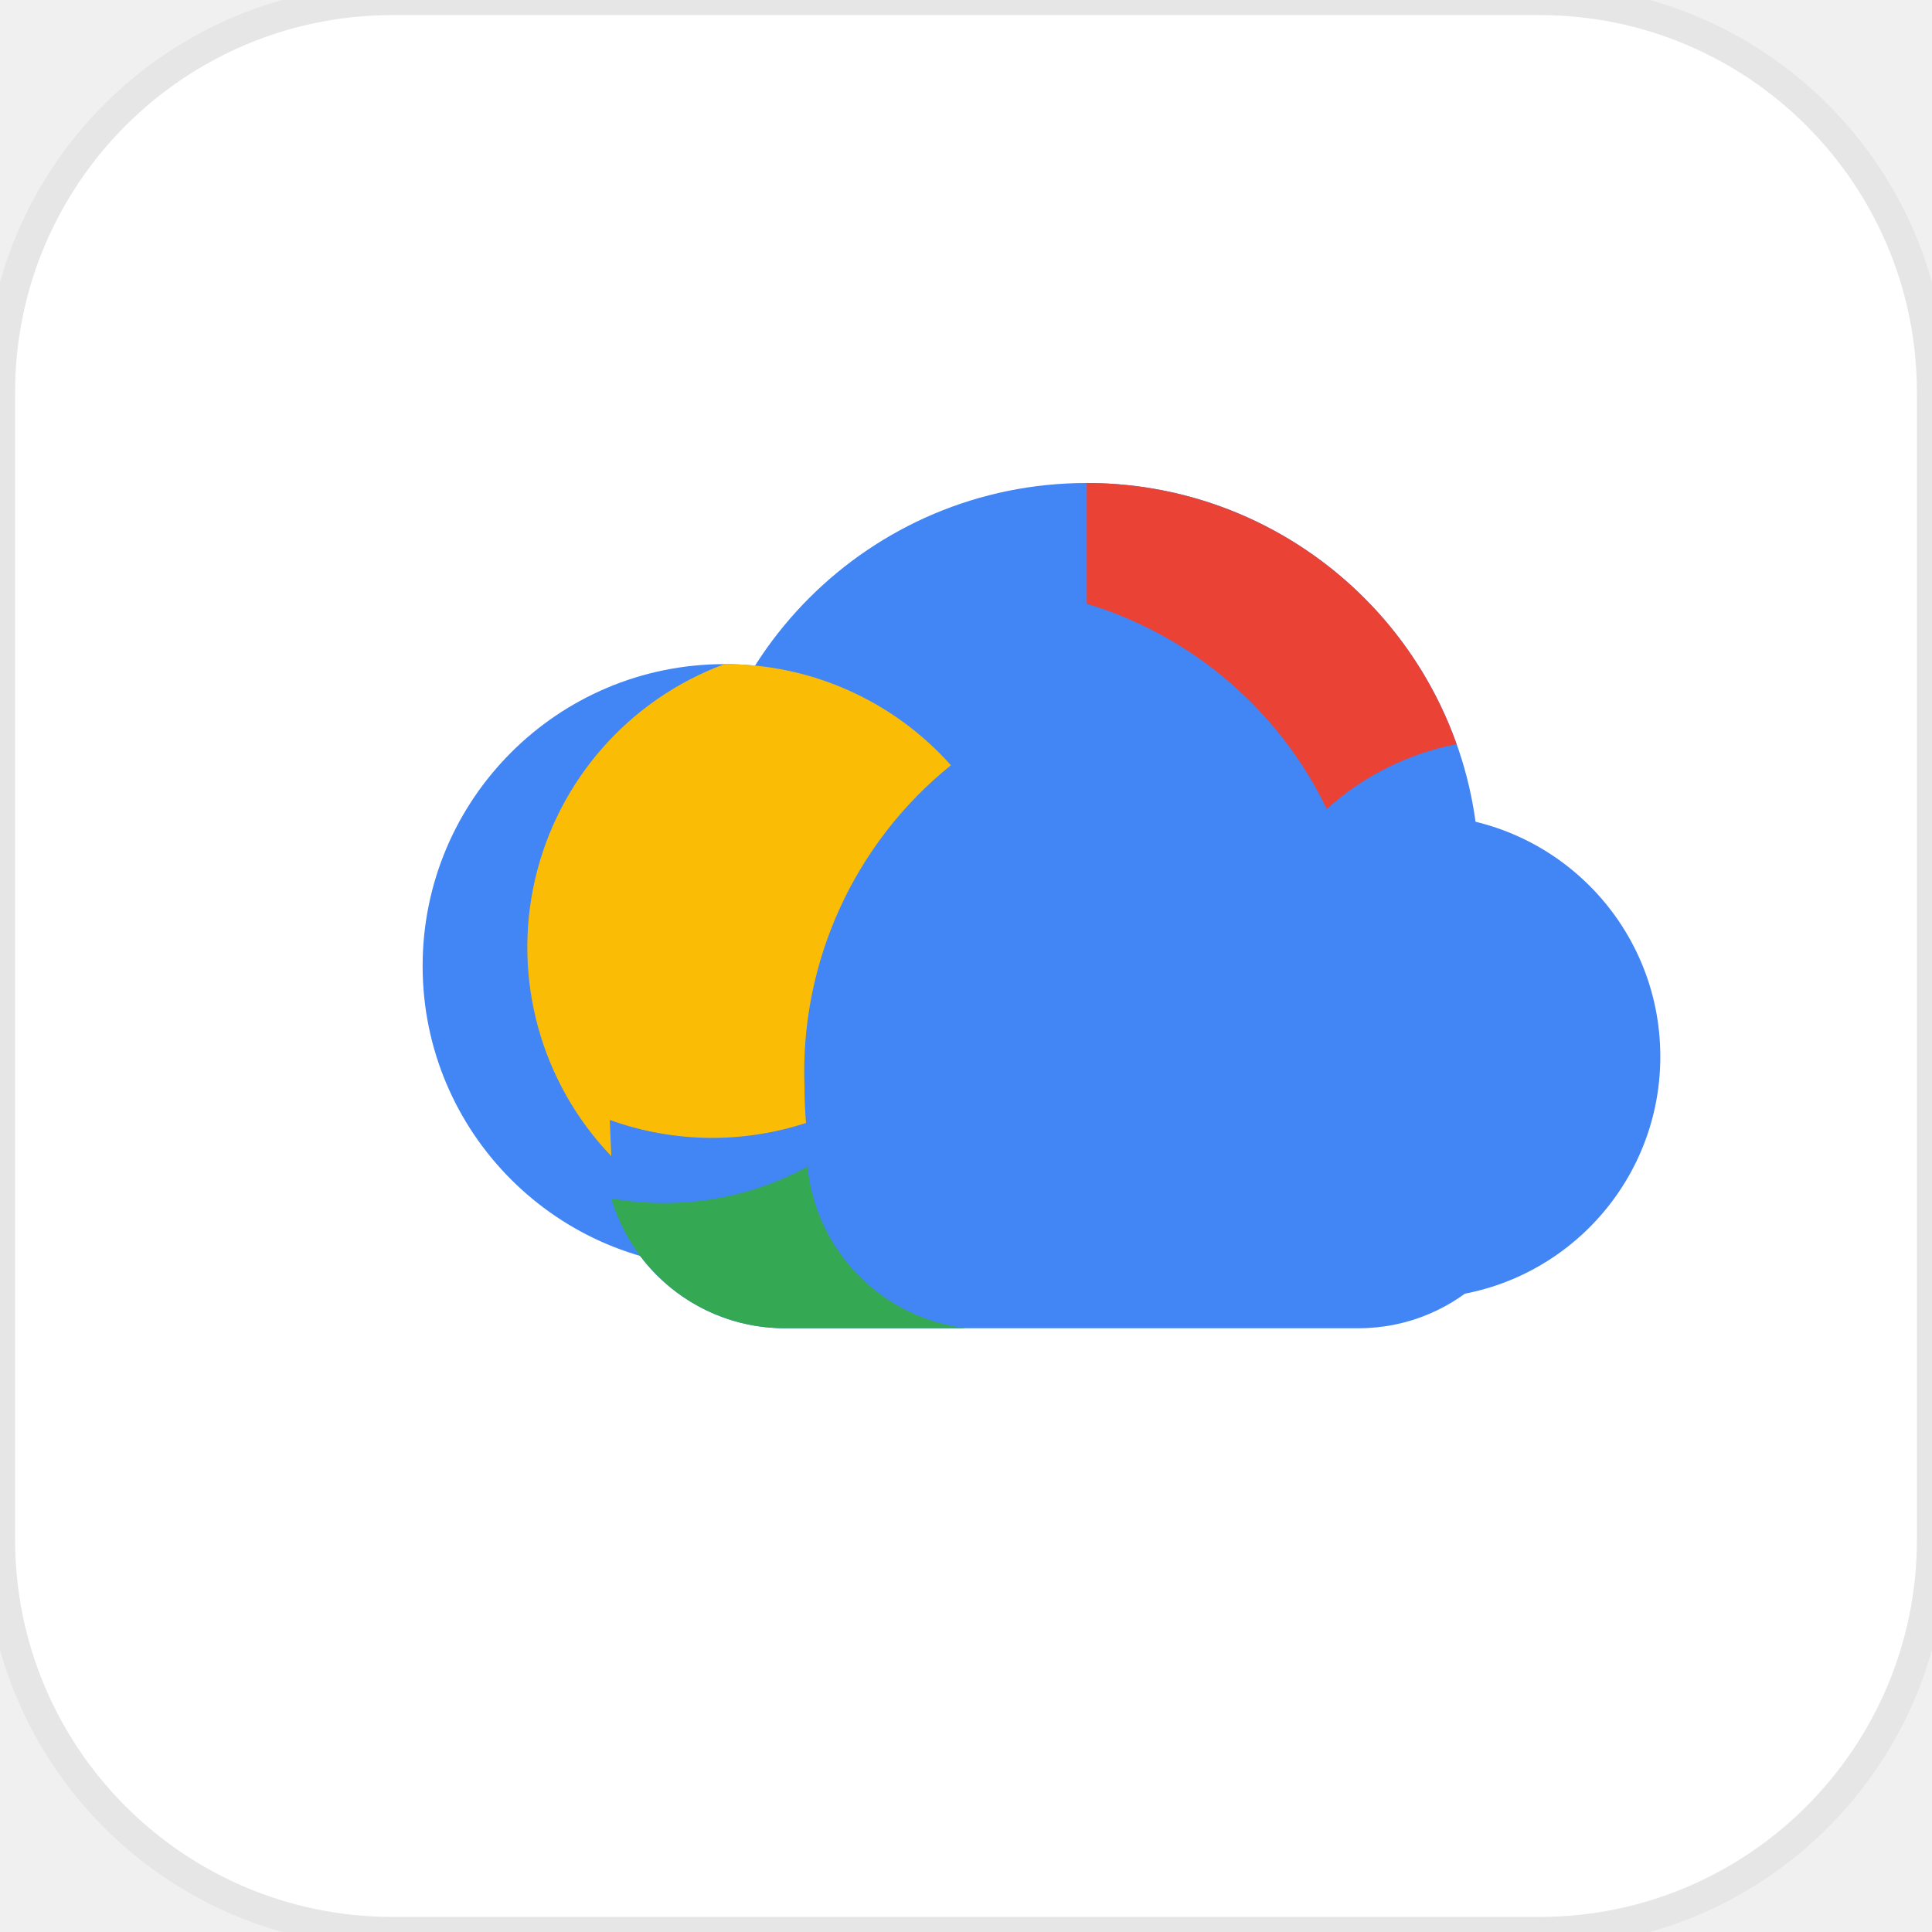
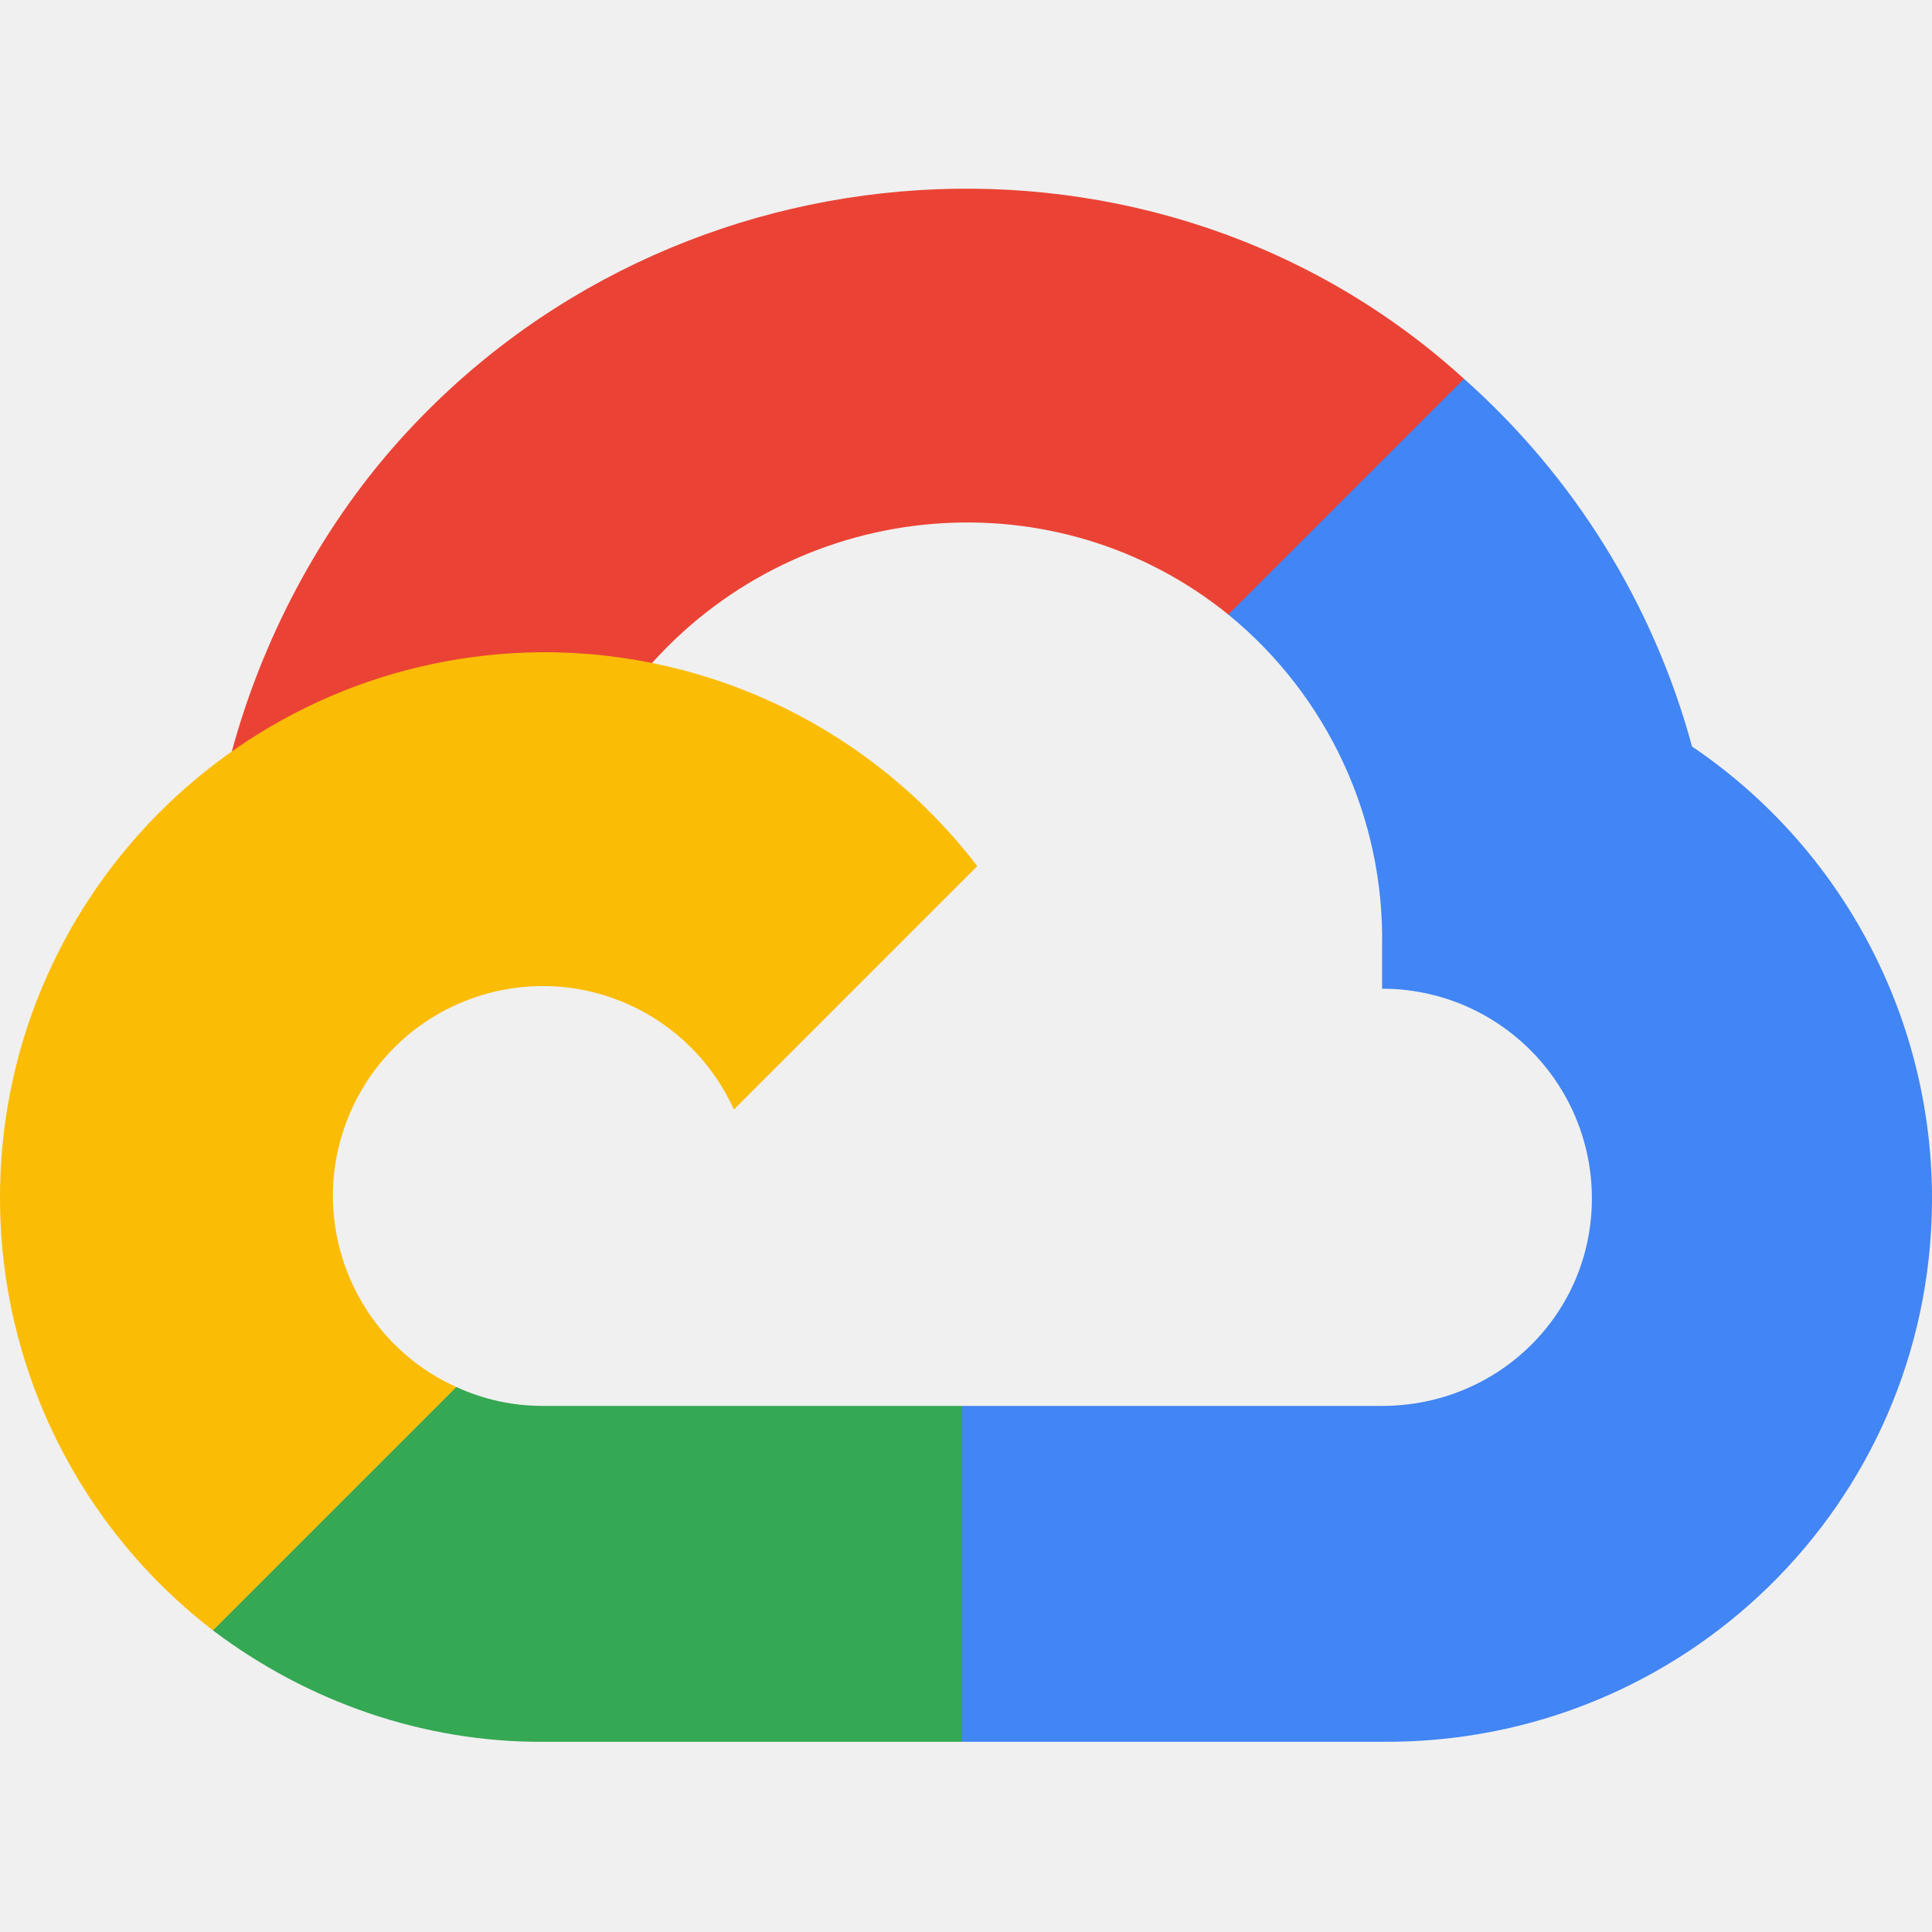
- <svg xmlns="http://www.w3.org/2000/svg" width="48" height="48" viewBox="0 0 128 128">
-   <rect width="128" height="128" rx="26" fill="#FFFFFF" stroke="#E6E6E6" stroke-width="2" />
-   <g fill="#4285F4">
-     <circle cx="48" cy="64" r="20" />
-     <circle cx="72" cy="58" r="26" />
-     <circle cx="94" cy="70" r="16" />
-     <rect x="40" y="64" width="62" height="24" rx="12" />
+ <svg xmlns="http://www.w3.org/2000/svg" width="800px" height="800px" viewBox="0 -25 256 256" version="1.1" preserveAspectRatio="xMidYMid">
+   <g>
+     <path d="M170.252,56.819 L192.505,34.566 L193.988,25.196 C153.437,-11.677 88.976,-7.496 52.421,33.92 C42.267,45.423 34.734,59.764 30.717,74.573 L38.687,73.45 L83.192,66.111 L86.628,62.597 C106.425,40.855 139.898,37.93 162.756,56.429 L170.252,56.819 Z" fill="#EA4335">
+ 
+ </path>
+     <path d="M224.205,73.918 C219.09,55.082 208.589,38.149 193.988,25.196 L162.756,56.428 C175.944,67.204 183.457,83.438 183.135,100.465 L183.135,106.009 C198.486,106.009 210.932,118.454 210.932,133.805 C210.932,149.157 198.486,161.29 183.135,161.29 L127.464,161.29 L121.998,167.224 L121.998,200.564 L127.464,205.795 L183.135,205.795 C223.065,206.106 255.687,174.301 255.998,134.371 C256.186,110.168 244.253,87.478 224.205,73.918" fill="#4285F4">
+ 
+ </path>
+     <path d="M71.87,205.796 L127.463,205.796 L127.463,161.29 L71.87,161.29 C67.909,161.289 64.073,160.438 60.471,158.792 L52.584,161.212 L30.175,183.465 L28.223,191.039 C40.79,200.528 56.123,205.864 71.87,205.796" fill="#34A853">
+ 
+ </path>
+     <path d="M71.87,61.425 C31.939,61.663 -0.237,94.228 0.001,134.157 C0.134,156.456 10.548,177.446 28.223,191.038 L60.471,158.792 C46.48,152.47 40.263,136.006 46.584,122.016 C52.904,108.025 69.37,101.808 83.359,108.129 C89.524,110.913 94.461,115.852 97.246,122.016 L129.494,89.769 C115.773,71.832 94.453,61.344 71.87,61.425" fill="#FBBC05">
+ 
+ </path>
  </g>
-   <path fill="#EA4335" d="M72 32a26 26 0 0 1 24.5 17.3a18 18 0 0 0-8.6 4.3A26 26 0 0 0 72 40z" />
-   <path fill="#FBBC05" d="M40.5 76.6A20 20 0 0 1 48 44a20 20 0 0 1 15 6.7a26.1 26.1 0 0 0-9.7 21.3q0 1.2.1 2.4a20 20 0 0 1-13-.2z" />
-   <path fill="#34A853" d="M78 88H52a12 12 0 0 1-11.5-8.6a20 20 0 0 0 13-2.1A12 12 0 0 0 64 88z" />
</svg>
